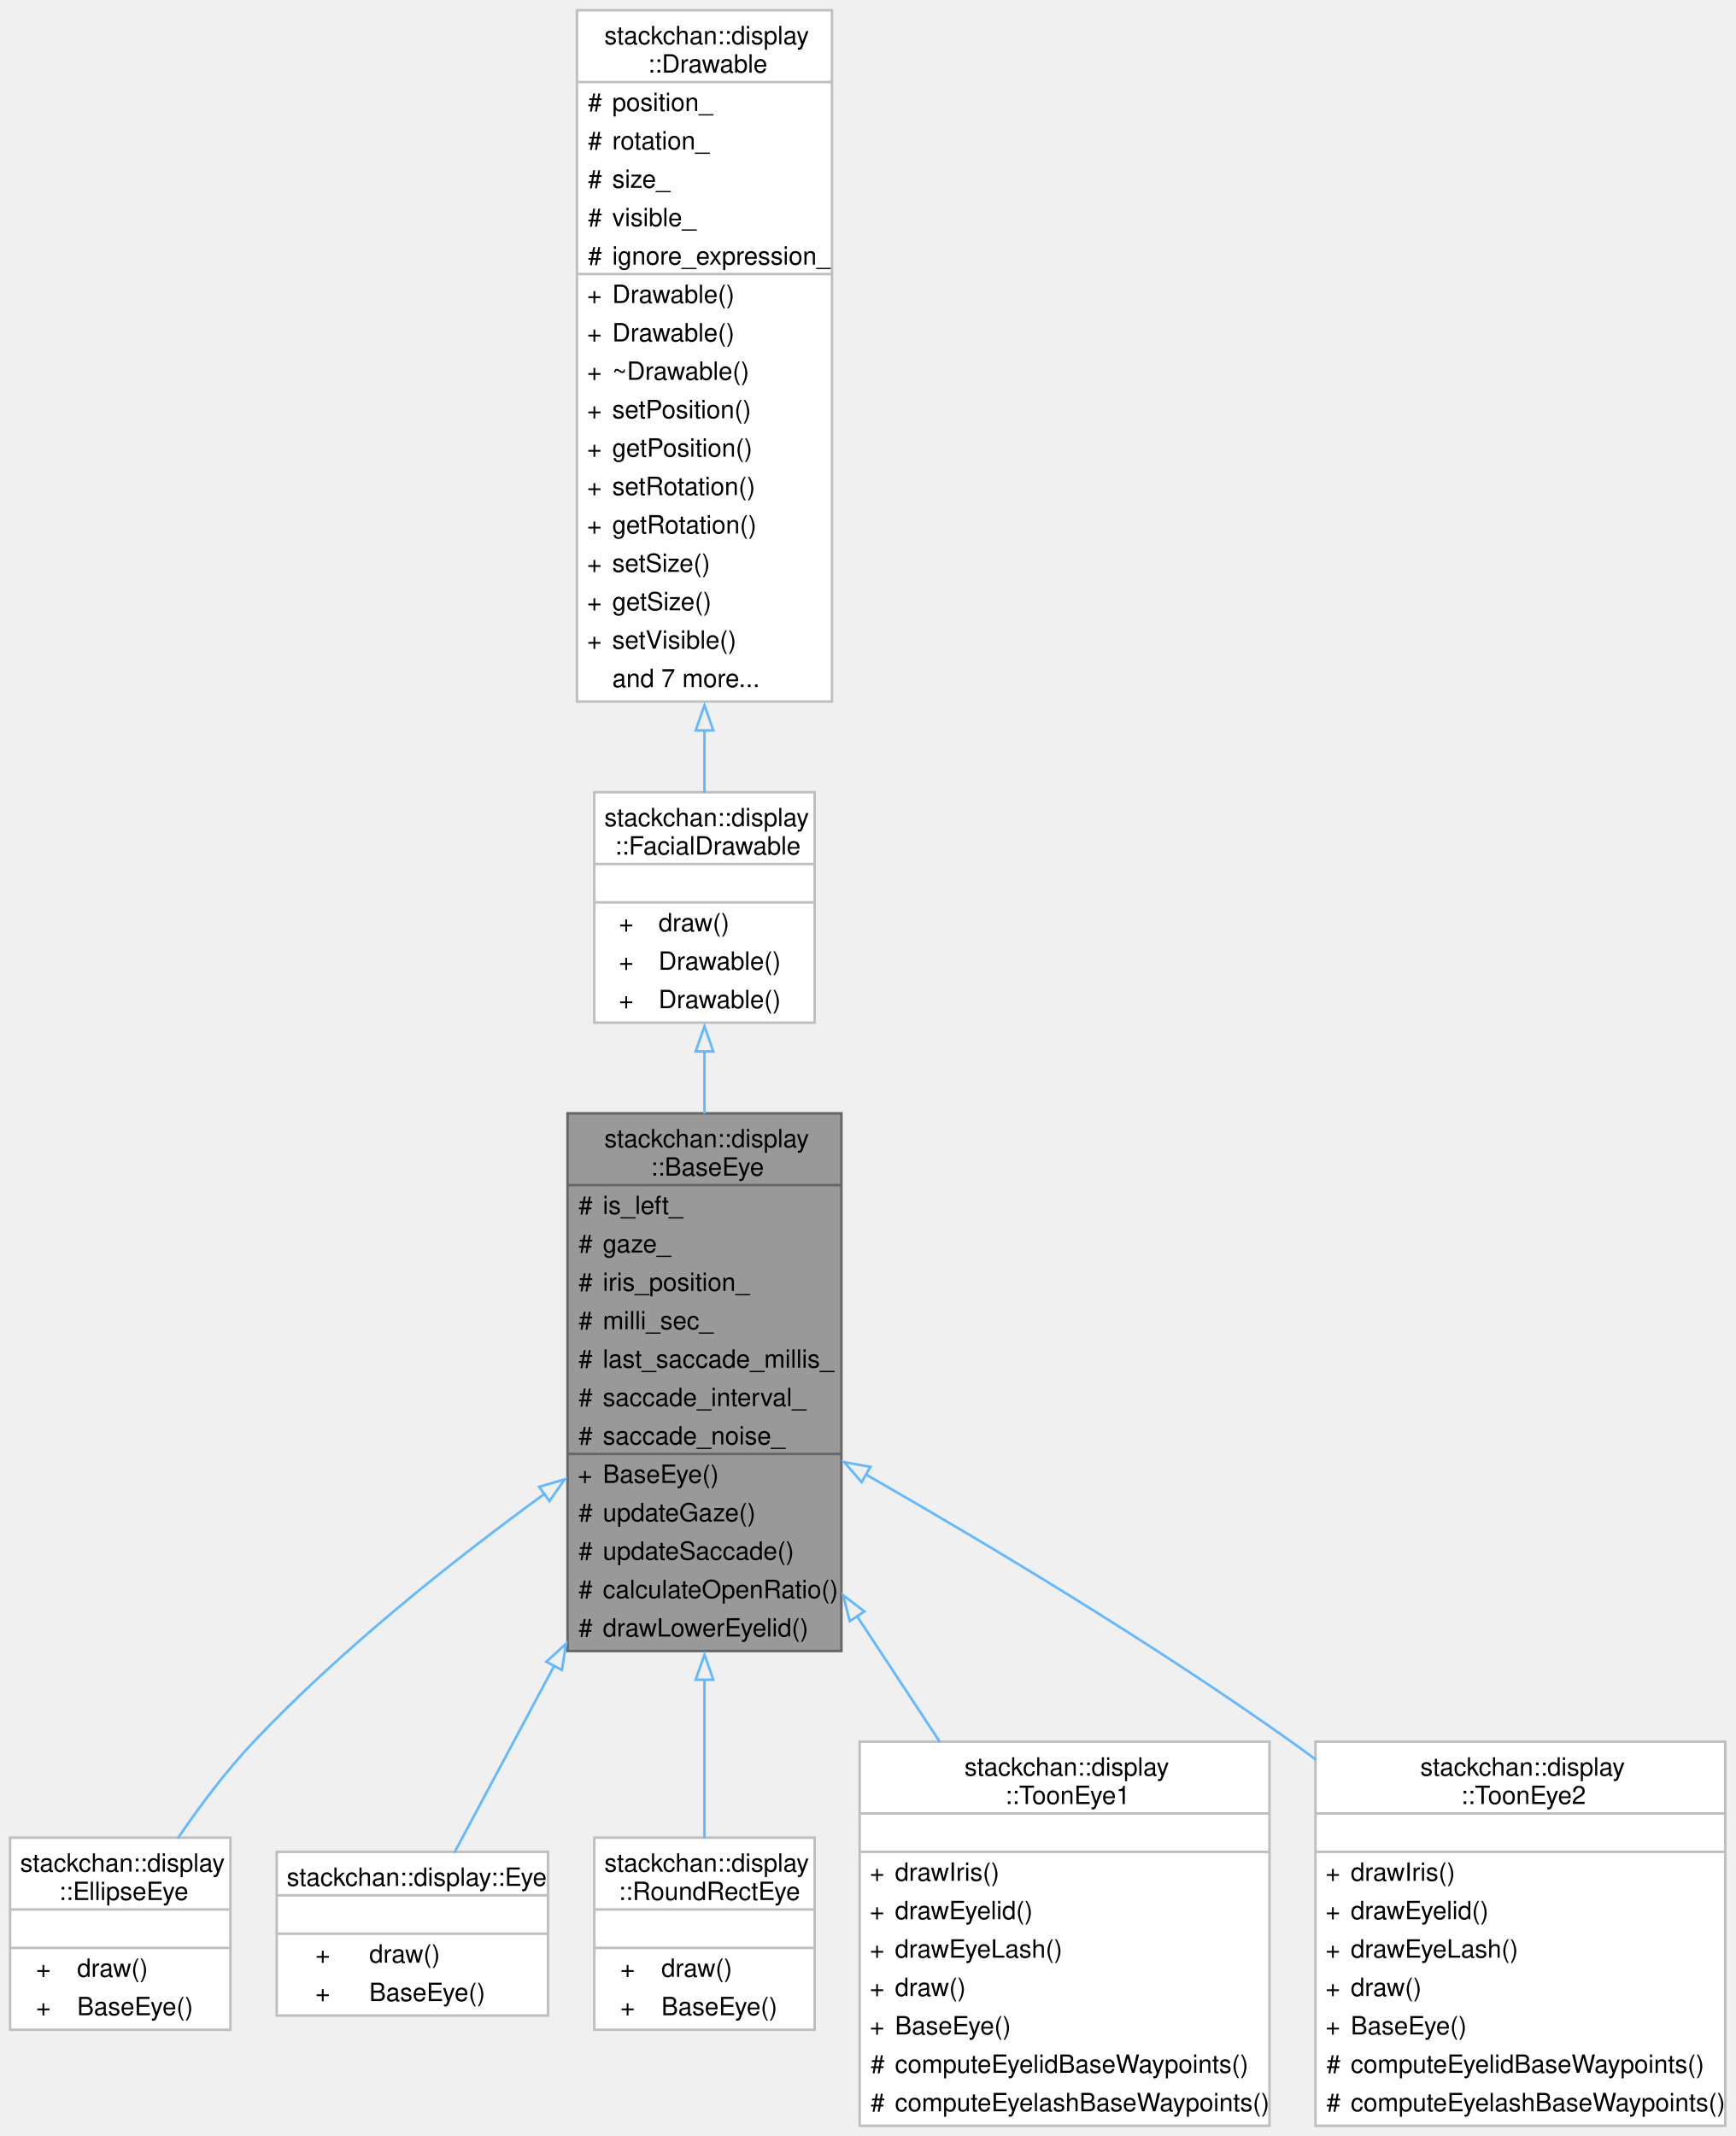
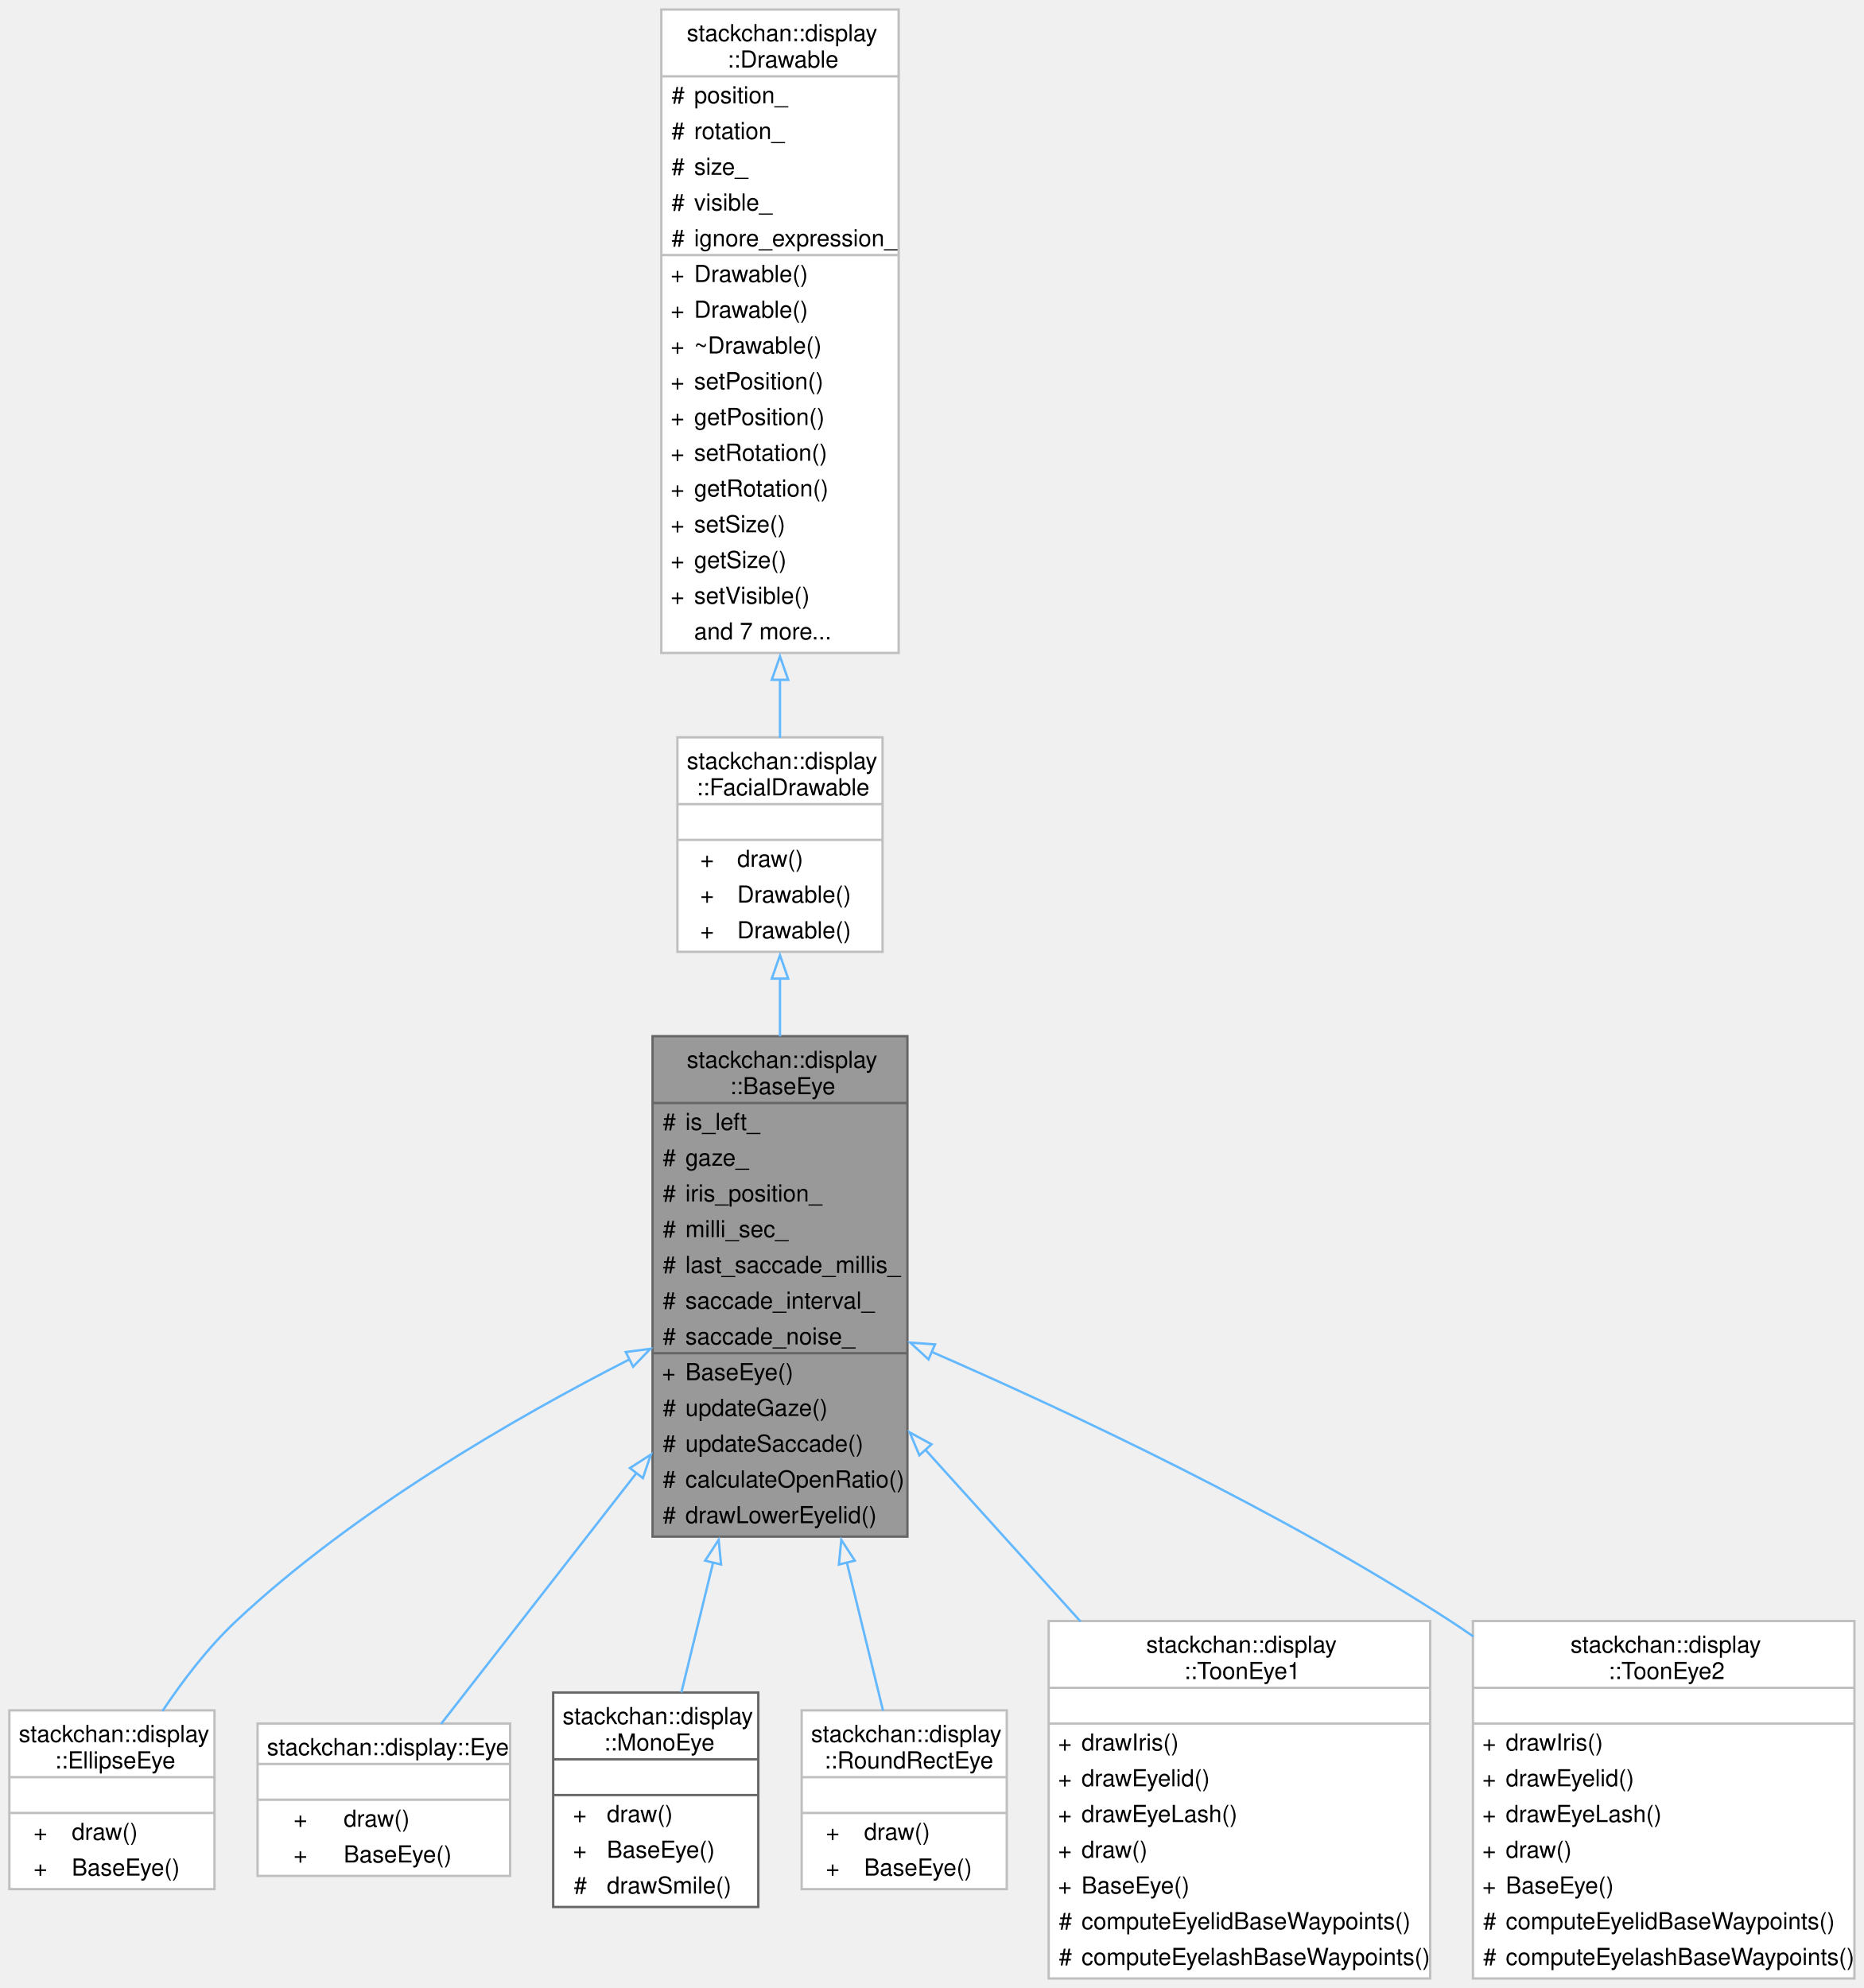
- <svg xmlns="http://www.w3.org/2000/svg" xmlns:xlink="http://www.w3.org/1999/xlink" width="689pt" height="848pt" viewBox="0.00 0.00 689.12 848.00">
+ <svg xmlns="http://www.w3.org/2000/svg" xmlns:xlink="http://www.w3.org/1999/xlink" width="795pt" height="848pt" viewBox="0.00 0.00 795.12 848.00">
  <g id="graph0" class="graph" transform="scale(1 1) rotate(0) translate(4 844)">
    <g id="Node000001" class="node">
      <g id="a_Node000001">
        <a xlink:title="Base class for Eye, draw nothing.">
-           <polygon fill="#999999" stroke="none" points="330.12,-402 221.38,-402 221.38,-188.5 330.12,-188.5 330.12,-402" />
-           <text text-anchor="start" x="236" y="-388.5" font-family="Helvetica,sans-Serif" font-size="10.00">stackchan::display</text>
-           <text text-anchor="start" x="254.38" y="-377.25" font-family="Helvetica,sans-Serif" font-size="10.00">::BaseEye</text>
-           <text text-anchor="start" x="225.75" y="-362" font-family="Helvetica,sans-Serif" font-size="10.00">#</text>
-           <text text-anchor="start" x="235.38" y="-362" font-family="Helvetica,sans-Serif" font-size="10.00">is_left_</text>
-           <text text-anchor="start" x="225.75" y="-346.75" font-family="Helvetica,sans-Serif" font-size="10.00">#</text>
-           <text text-anchor="start" x="235.38" y="-346.75" font-family="Helvetica,sans-Serif" font-size="10.00">gaze_</text>
-           <text text-anchor="start" x="225.75" y="-331.5" font-family="Helvetica,sans-Serif" font-size="10.00">#</text>
-           <text text-anchor="start" x="235.38" y="-331.5" font-family="Helvetica,sans-Serif" font-size="10.00">iris_position_</text>
-           <text text-anchor="start" x="225.75" y="-316.25" font-family="Helvetica,sans-Serif" font-size="10.00">#</text>
-           <text text-anchor="start" x="235.38" y="-316.25" font-family="Helvetica,sans-Serif" font-size="10.00">milli_sec_</text>
-           <text text-anchor="start" x="225.75" y="-301" font-family="Helvetica,sans-Serif" font-size="10.00">#</text>
-           <text text-anchor="start" x="235.38" y="-301" font-family="Helvetica,sans-Serif" font-size="10.00">last_saccade_millis_</text>
-           <text text-anchor="start" x="225.75" y="-285.75" font-family="Helvetica,sans-Serif" font-size="10.00">#</text>
-           <text text-anchor="start" x="235.38" y="-285.75" font-family="Helvetica,sans-Serif" font-size="10.00">saccade_interval_</text>
-           <text text-anchor="start" x="225.75" y="-270.5" font-family="Helvetica,sans-Serif" font-size="10.00">#</text>
-           <text text-anchor="start" x="235.38" y="-270.5" font-family="Helvetica,sans-Serif" font-size="10.00">saccade_noise_</text>
-           <text text-anchor="start" x="225.38" y="-255.25" font-family="Helvetica,sans-Serif" font-size="10.00">+</text>
-           <text text-anchor="start" x="235.38" y="-255.25" font-family="Helvetica,sans-Serif" font-size="10.00">BaseEye()</text>
-           <text text-anchor="start" x="225.75" y="-240" font-family="Helvetica,sans-Serif" font-size="10.00">#</text>
-           <text text-anchor="start" x="235.38" y="-240" font-family="Helvetica,sans-Serif" font-size="10.00">updateGaze()</text>
-           <text text-anchor="start" x="225.75" y="-224.75" font-family="Helvetica,sans-Serif" font-size="10.00">#</text>
-           <text text-anchor="start" x="235.38" y="-224.75" font-family="Helvetica,sans-Serif" font-size="10.00">updateSaccade()</text>
-           <text text-anchor="start" x="225.75" y="-209.5" font-family="Helvetica,sans-Serif" font-size="10.00">#</text>
-           <text text-anchor="start" x="235.38" y="-209.5" font-family="Helvetica,sans-Serif" font-size="10.00">calculateOpenRatio()</text>
-           <text text-anchor="start" x="225.75" y="-194.25" font-family="Helvetica,sans-Serif" font-size="10.00">#</text>
-           <text text-anchor="start" x="235.38" y="-194.25" font-family="Helvetica,sans-Serif" font-size="10.00">drawLowerEyelid()</text>
-           <polygon fill="#666666" stroke="#666666" points="221.38,-373.5 221.38,-373.5 330.12,-373.5 330.12,-373.5 221.38,-373.5" />
-           <polygon fill="#666666" stroke="#666666" points="221.38,-266.75 221.38,-266.75 233.38,-266.75 233.38,-266.75 221.38,-266.75" />
-           <polygon fill="#666666" stroke="#666666" points="233.38,-266.75 233.38,-266.75 330.12,-266.75 330.12,-266.75 233.38,-266.75" />
-           <polygon fill="none" stroke="#666666" points="221.38,-188.5 221.38,-402 330.12,-402 330.12,-188.5 221.38,-188.5" />
+           <polygon fill="#999999" stroke="none" points="383.12,-402 274.38,-402 274.38,-188.5 383.12,-188.5 383.12,-402" />
+           <text text-anchor="start" x="289" y="-388.5" font-family="Helvetica,sans-Serif" font-size="10.00">stackchan::display</text>
+           <text text-anchor="start" x="307.38" y="-377.25" font-family="Helvetica,sans-Serif" font-size="10.00">::BaseEye</text>
+           <text text-anchor="start" x="278.75" y="-362" font-family="Helvetica,sans-Serif" font-size="10.00">#</text>
+           <text text-anchor="start" x="288.38" y="-362" font-family="Helvetica,sans-Serif" font-size="10.00">is_left_</text>
+           <text text-anchor="start" x="278.75" y="-346.75" font-family="Helvetica,sans-Serif" font-size="10.00">#</text>
+           <text text-anchor="start" x="288.38" y="-346.75" font-family="Helvetica,sans-Serif" font-size="10.00">gaze_</text>
+           <text text-anchor="start" x="278.75" y="-331.5" font-family="Helvetica,sans-Serif" font-size="10.00">#</text>
+           <text text-anchor="start" x="288.38" y="-331.5" font-family="Helvetica,sans-Serif" font-size="10.00">iris_position_</text>
+           <text text-anchor="start" x="278.75" y="-316.25" font-family="Helvetica,sans-Serif" font-size="10.00">#</text>
+           <text text-anchor="start" x="288.38" y="-316.25" font-family="Helvetica,sans-Serif" font-size="10.00">milli_sec_</text>
+           <text text-anchor="start" x="278.75" y="-301" font-family="Helvetica,sans-Serif" font-size="10.00">#</text>
+           <text text-anchor="start" x="288.38" y="-301" font-family="Helvetica,sans-Serif" font-size="10.00">last_saccade_millis_</text>
+           <text text-anchor="start" x="278.75" y="-285.75" font-family="Helvetica,sans-Serif" font-size="10.00">#</text>
+           <text text-anchor="start" x="288.38" y="-285.75" font-family="Helvetica,sans-Serif" font-size="10.00">saccade_interval_</text>
+           <text text-anchor="start" x="278.75" y="-270.5" font-family="Helvetica,sans-Serif" font-size="10.00">#</text>
+           <text text-anchor="start" x="288.38" y="-270.5" font-family="Helvetica,sans-Serif" font-size="10.00">saccade_noise_</text>
+           <text text-anchor="start" x="278.38" y="-255.25" font-family="Helvetica,sans-Serif" font-size="10.00">+</text>
+           <text text-anchor="start" x="288.38" y="-255.25" font-family="Helvetica,sans-Serif" font-size="10.00">BaseEye()</text>
+           <text text-anchor="start" x="278.75" y="-240" font-family="Helvetica,sans-Serif" font-size="10.00">#</text>
+           <text text-anchor="start" x="288.38" y="-240" font-family="Helvetica,sans-Serif" font-size="10.00">updateGaze()</text>
+           <text text-anchor="start" x="278.75" y="-224.75" font-family="Helvetica,sans-Serif" font-size="10.00">#</text>
+           <text text-anchor="start" x="288.38" y="-224.75" font-family="Helvetica,sans-Serif" font-size="10.00">updateSaccade()</text>
+           <text text-anchor="start" x="278.75" y="-209.5" font-family="Helvetica,sans-Serif" font-size="10.00">#</text>
+           <text text-anchor="start" x="288.38" y="-209.5" font-family="Helvetica,sans-Serif" font-size="10.00">calculateOpenRatio()</text>
+           <text text-anchor="start" x="278.75" y="-194.25" font-family="Helvetica,sans-Serif" font-size="10.00">#</text>
+           <text text-anchor="start" x="288.38" y="-194.25" font-family="Helvetica,sans-Serif" font-size="10.00">drawLowerEyelid()</text>
+           <polygon fill="#666666" stroke="#666666" points="274.38,-373.5 274.38,-373.5 383.12,-373.5 383.12,-373.5 274.38,-373.5" />
+           <polygon fill="#666666" stroke="#666666" points="274.38,-266.75 274.38,-266.75 286.38,-266.75 286.38,-266.75 274.38,-266.75" />
+           <polygon fill="#666666" stroke="#666666" points="286.38,-266.75 286.38,-266.75 383.12,-266.75 383.12,-266.75 286.38,-266.75" />
+           <polygon fill="none" stroke="#666666" points="274.38,-188.5 274.38,-402 383.12,-402 383.12,-188.5 274.38,-188.5" />
        </a>
      </g>
    </g>
    <g id="Node000004" class="node">
      <g id="a_Node000004">
        <a xlink:href="classstackchan_1_1display_1_1_ellipse_eye.html" target="_top" xlink:title=" ">
          <polygon fill="white" stroke="none" points="87.5,-114.38 0,-114.38 0,-38.12 87.5,-38.12 87.5,-114.38" />
          <text text-anchor="start" x="4" y="-100.88" font-family="Helvetica,sans-Serif" font-size="10.00">stackchan::display</text>
          <text text-anchor="start" x="19.38" y="-89.62" font-family="Helvetica,sans-Serif" font-size="10.00">::EllipseEye</text>
          <text text-anchor="start" x="42.25" y="-74.38" font-family="Helvetica,sans-Serif" font-size="10.00"> </text>
          <text text-anchor="start" x="10.31" y="-59.12" font-family="Helvetica,sans-Serif" font-size="10.00">+</text>
          <text text-anchor="start" x="26.62" y="-59.12" font-family="Helvetica,sans-Serif" font-size="10.00">draw()</text>
          <text text-anchor="start" x="10.31" y="-43.88" font-family="Helvetica,sans-Serif" font-size="10.00">+</text>
          <text text-anchor="start" x="26.62" y="-43.88" font-family="Helvetica,sans-Serif" font-size="10.00">BaseEye()</text>
          <polygon fill="#bfbfbf" stroke="#bfbfbf" points="0,-85.88 0,-85.88 87.5,-85.88 87.5,-85.88 0,-85.88" />
          <polygon fill="#bfbfbf" stroke="#bfbfbf" points="0,-70.62 0,-70.62 87.5,-70.62 87.5,-70.62 0,-70.62" />
          <polygon fill="none" stroke="#bfbfbf" points="0,-38.12 0,-114.38 87.5,-114.38 87.5,-38.12 0,-38.12" />
        </a>
      </g>
    </g>
    <g id="edge3_Node000001_Node000004" class="edge">
      <g id="a_edge3_Node000001_Node000004">
        <a xlink:title=" ">
-           <path fill="none" stroke="#63b8ff" d="M212.51,-251.12C176.46,-224.89 131.65,-189.41 96.75,-152.5 85.77,-140.89 75.28,-126.87 66.58,-114.09" />
-           <polygon fill="none" stroke="#63b8ff" points="210.09,-253.69 220.25,-256.69 214.19,-248.01 210.09,-253.69" />
+           <path fill="none" stroke="#63b8ff" d="M264.55,-264.14C215.09,-238.9 146.92,-199.5 96.75,-152.5 84.86,-141.36 74.03,-127.15 65.3,-114.08" />
+           <polygon fill="none" stroke="#63b8ff" points="262.95,-267.25 273.45,-268.62 266.1,-261 262.95,-267.25" />
        </a>
      </g>
    </g>
    <g id="Node000005" class="node">
      <g id="a_Node000005">
        <a xlink:href="classstackchan_1_1display_1_1_eye.html" target="_top" xlink:title=" ">
          <polygon fill="white" stroke="none" points="213.62,-108.75 105.88,-108.75 105.88,-43.75 213.62,-43.75 213.62,-108.75" />
          <text text-anchor="start" x="109.88" y="-95.25" font-family="Helvetica,sans-Serif" font-size="10.00">stackchan::display::Eye</text>
          <text text-anchor="start" x="158.25" y="-80" font-family="Helvetica,sans-Serif" font-size="10.00"> </text>
          <text text-anchor="start" x="121.25" y="-64.75" font-family="Helvetica,sans-Serif" font-size="10.00">+</text>
          <text text-anchor="start" x="142.62" y="-64.75" font-family="Helvetica,sans-Serif" font-size="10.00">draw()</text>
          <text text-anchor="start" x="121.25" y="-49.5" font-family="Helvetica,sans-Serif" font-size="10.00">+</text>
          <text text-anchor="start" x="142.62" y="-49.5" font-family="Helvetica,sans-Serif" font-size="10.00">BaseEye()</text>
          <polygon fill="#bfbfbf" stroke="#bfbfbf" points="105.88,-91.5 105.88,-91.5 213.62,-91.5 213.62,-91.5 105.88,-91.5" />
          <polygon fill="#bfbfbf" stroke="#bfbfbf" points="105.88,-76.25 105.88,-76.25 213.62,-76.25 213.62,-76.25 105.88,-76.25" />
          <polygon fill="none" stroke="#bfbfbf" points="105.88,-43.75 105.88,-108.75 213.62,-108.75 213.62,-43.75 105.88,-43.75" />
        </a>
      </g>
    </g>
    <g id="edge4_Node000001_Node000005" class="edge">
      <g id="a_edge4_Node000001_Node000005">
        <a xlink:title=" ">
-           <path fill="none" stroke="#63b8ff" d="M216.1,-182.66C201.48,-155.31 187,-128.22 176.38,-108.35" />
-           <polygon fill="none" stroke="#63b8ff" points="212.97,-184.24 220.77,-191.4 219.14,-180.94 212.97,-184.24" />
+           <path fill="none" stroke="#63b8ff" d="M267.72,-215.88C238.83,-178.79 205.96,-136.59 184.16,-108.59" />
+           <polygon fill="none" stroke="#63b8ff" points="264.74,-217.76 273.65,-223.5 270.27,-213.46 264.74,-217.76" />
        </a>
      </g>
    </g>
    <g id="Node000006" class="node">
      <g id="a_Node000006">
-         <a xlink:href="classstackchan_1_1display_1_1_round_rect_eye.html" target="_top" xlink:title=" ">
-           <polygon fill="white" stroke="none" points="319.5,-114.38 232,-114.38 232,-38.12 319.5,-38.12 319.5,-114.38" />
-           <text text-anchor="start" x="236" y="-100.88" font-family="Helvetica,sans-Serif" font-size="10.00">stackchan::display</text>
-           <text text-anchor="start" x="241.62" y="-89.62" font-family="Helvetica,sans-Serif" font-size="10.00">::RoundRectEye</text>
-           <text text-anchor="start" x="274.25" y="-74.38" font-family="Helvetica,sans-Serif" font-size="10.00"> </text>
-           <text text-anchor="start" x="242.31" y="-59.12" font-family="Helvetica,sans-Serif" font-size="10.00">+</text>
-           <text text-anchor="start" x="258.62" y="-59.12" font-family="Helvetica,sans-Serif" font-size="10.00">draw()</text>
-           <text text-anchor="start" x="242.31" y="-43.88" font-family="Helvetica,sans-Serif" font-size="10.00">+</text>
-           <text text-anchor="start" x="258.62" y="-43.88" font-family="Helvetica,sans-Serif" font-size="10.00">BaseEye()</text>
-           <polygon fill="#bfbfbf" stroke="#bfbfbf" points="232,-85.88 232,-85.88 319.5,-85.88 319.5,-85.88 232,-85.88" />
-           <polygon fill="#bfbfbf" stroke="#bfbfbf" points="232,-70.62 232,-70.62 319.5,-70.62 319.5,-70.62 232,-70.62" />
-           <polygon fill="none" stroke="#bfbfbf" points="232,-38.12 232,-114.38 319.5,-114.38 319.5,-38.12 232,-38.12" />
+         <a xlink:href="classstackchan_1_1display_1_1_mono_eye.html" target="_top" xlink:title="A single round eye made of concentric rings (bullseye), for a face with one eye.">
+           <polygon fill="white" stroke="none" points="319.5,-122 232,-122 232,-30.5 319.5,-30.5 319.5,-122" />
+           <text text-anchor="start" x="236" y="-108.5" font-family="Helvetica,sans-Serif" font-size="10.00">stackchan::display</text>
+           <text text-anchor="start" x="253.62" y="-97.25" font-family="Helvetica,sans-Serif" font-size="10.00">::MonoEye</text>
+           <text text-anchor="start" x="274.25" y="-82" font-family="Helvetica,sans-Serif" font-size="10.00"> </text>
+           <text text-anchor="start" x="240.44" y="-66.75" font-family="Helvetica,sans-Serif" font-size="10.00">+</text>
+           <text text-anchor="start" x="254.88" y="-66.75" font-family="Helvetica,sans-Serif" font-size="10.00">draw()</text>
+           <text text-anchor="start" x="240.44" y="-51.5" font-family="Helvetica,sans-Serif" font-size="10.00">+</text>
+           <text text-anchor="start" x="254.88" y="-51.5" font-family="Helvetica,sans-Serif" font-size="10.00">BaseEye()</text>
+           <text text-anchor="start" x="240.81" y="-36.25" font-family="Helvetica,sans-Serif" font-size="10.00">#</text>
+           <text text-anchor="start" x="254.88" y="-36.25" font-family="Helvetica,sans-Serif" font-size="10.00">drawSmile()</text>
+           <polygon fill="#666666" stroke="#666666" points="232,-93.5 232,-93.5 319.5,-93.5 319.5,-93.5 232,-93.5" />
+           <polygon fill="#666666" stroke="#666666" points="232,-78.25 232,-78.25 319.5,-78.25 319.5,-78.25 232,-78.25" />
+           <polygon fill="none" stroke="#666666" points="232,-30.5 232,-122 319.5,-122 319.5,-30.5 232,-30.5" />
        </a>
      </g>
    </g>
    <g id="edge5_Node000001_Node000006" class="edge">
      <g id="a_edge5_Node000001_Node000006">
        <a xlink:title=" ">
-           <path fill="none" stroke="#63b8ff" d="M275.75,-177.34C275.75,-154.42 275.75,-132.01 275.75,-114.22" />
-           <polygon fill="none" stroke="#63b8ff" points="272.25,-177.1 275.75,-187.1 279.25,-177.1 272.25,-177.1" />
+           <path fill="none" stroke="#63b8ff" d="M300.26,-177.6C295.43,-157.82 290.68,-138.4 286.68,-121.99" />
+           <polygon fill="none" stroke="#63b8ff" points="296.82,-178.26 302.59,-187.14 303.62,-176.6 296.82,-178.26" />
        </a>
      </g>
    </g>
    <g id="Node000007" class="node">
      <g id="a_Node000007">
-         <a xlink:href="classstackchan_1_1display_1_1_toon_eye1.html" target="_top" xlink:title=" ">
-           <polygon fill="white" stroke="none" points="500.12,-152.5 337.38,-152.5 337.38,0 500.12,0 500.12,-152.5" />
-           <text text-anchor="start" x="379" y="-139" font-family="Helvetica,sans-Serif" font-size="10.00">stackchan::display</text>
-           <text text-anchor="start" x="395.12" y="-127.75" font-family="Helvetica,sans-Serif" font-size="10.00">::ToonEye1</text>
-           <text text-anchor="start" x="417.25" y="-112.5" font-family="Helvetica,sans-Serif" font-size="10.00"> </text>
-           <text text-anchor="start" x="341.38" y="-97.25" font-family="Helvetica,sans-Serif" font-size="10.00">+</text>
-           <text text-anchor="start" x="351.38" y="-97.25" font-family="Helvetica,sans-Serif" font-size="10.00">drawIris()</text>
-           <text text-anchor="start" x="341.38" y="-82" font-family="Helvetica,sans-Serif" font-size="10.00">+</text>
-           <text text-anchor="start" x="351.38" y="-82" font-family="Helvetica,sans-Serif" font-size="10.00">drawEyelid()</text>
-           <text text-anchor="start" x="341.38" y="-66.75" font-family="Helvetica,sans-Serif" font-size="10.00">+</text>
-           <text text-anchor="start" x="351.38" y="-66.75" font-family="Helvetica,sans-Serif" font-size="10.00">drawEyeLash()</text>
-           <text text-anchor="start" x="341.38" y="-51.5" font-family="Helvetica,sans-Serif" font-size="10.00">+</text>
-           <text text-anchor="start" x="351.38" y="-51.5" font-family="Helvetica,sans-Serif" font-size="10.00">draw()</text>
-           <text text-anchor="start" x="341.38" y="-36.25" font-family="Helvetica,sans-Serif" font-size="10.00">+</text>
-           <text text-anchor="start" x="351.38" y="-36.25" font-family="Helvetica,sans-Serif" font-size="10.00">BaseEye()</text>
-           <text text-anchor="start" x="341.75" y="-21" font-family="Helvetica,sans-Serif" font-size="10.00">#</text>
-           <text text-anchor="start" x="351.38" y="-21" font-family="Helvetica,sans-Serif" font-size="10.00">computeEyelidBaseWaypoints()</text>
-           <text text-anchor="start" x="341.75" y="-5.75" font-family="Helvetica,sans-Serif" font-size="10.00">#</text>
-           <text text-anchor="start" x="351.38" y="-5.75" font-family="Helvetica,sans-Serif" font-size="10.00">computeEyelashBaseWaypoints()</text>
-           <polygon fill="#bfbfbf" stroke="#bfbfbf" points="337.38,-124 337.38,-124 500.12,-124 500.12,-124 337.38,-124" />
-           <polygon fill="#bfbfbf" stroke="#bfbfbf" points="337.38,-108.75 337.38,-108.75 500.12,-108.75 500.12,-108.75 337.38,-108.75" />
-           <polygon fill="none" stroke="#bfbfbf" points="337.38,0 337.38,-152.5 500.12,-152.5 500.12,0 337.38,0" />
+         <a xlink:href="classstackchan_1_1display_1_1_round_rect_eye.html" target="_top" xlink:title=" ">
+           <polygon fill="white" stroke="none" points="425.5,-114.38 338,-114.38 338,-38.12 425.5,-38.12 425.5,-114.38" />
+           <text text-anchor="start" x="342" y="-100.88" font-family="Helvetica,sans-Serif" font-size="10.00">stackchan::display</text>
+           <text text-anchor="start" x="347.62" y="-89.62" font-family="Helvetica,sans-Serif" font-size="10.00">::RoundRectEye</text>
+           <text text-anchor="start" x="380.25" y="-74.38" font-family="Helvetica,sans-Serif" font-size="10.00"> </text>
+           <text text-anchor="start" x="348.31" y="-59.12" font-family="Helvetica,sans-Serif" font-size="10.00">+</text>
+           <text text-anchor="start" x="364.62" y="-59.12" font-family="Helvetica,sans-Serif" font-size="10.00">draw()</text>
+           <text text-anchor="start" x="348.31" y="-43.88" font-family="Helvetica,sans-Serif" font-size="10.00">+</text>
+           <text text-anchor="start" x="364.62" y="-43.88" font-family="Helvetica,sans-Serif" font-size="10.00">BaseEye()</text>
+           <polygon fill="#bfbfbf" stroke="#bfbfbf" points="338,-85.88 338,-85.88 425.5,-85.88 425.5,-85.88 338,-85.88" />
+           <polygon fill="#bfbfbf" stroke="#bfbfbf" points="338,-70.62 338,-70.62 425.5,-70.62 425.5,-70.62 338,-70.62" />
+           <polygon fill="none" stroke="#bfbfbf" points="338,-38.12 338,-114.38 425.5,-114.38 425.5,-38.12 338,-38.12" />
        </a>
      </g>
    </g>
    <g id="edge6_Node000001_Node000007" class="edge">
      <g id="a_edge6_Node000001_Node000007">
        <a xlink:title=" ">
-           <path fill="none" stroke="#63b8ff" d="M336.1,-202.66C347.14,-185.91 358.54,-168.61 369.22,-152.41" />
-           <polygon fill="none" stroke="#63b8ff" points="333.43,-200.36 330.85,-210.64 339.27,-204.21 333.43,-200.36" />
+           <path fill="none" stroke="#63b8ff" d="M357.23,-177.65C362.85,-154.62 368.36,-132.09 372.72,-114.22" />
+           <polygon fill="none" stroke="#63b8ff" points="353.88,-176.6 354.91,-187.14 360.68,-178.26 353.88,-176.6" />
        </a>
      </g>
    </g>
    <g id="Node000008" class="node">
      <g id="a_Node000008">
-         <a xlink:href="classstackchan_1_1display_1_1_toon_eye2.html" target="_top" xlink:title=" ">
-           <polygon fill="white" stroke="none" points="681.12,-152.5 518.38,-152.5 518.38,0 681.12,0 681.12,-152.5" />
-           <text text-anchor="start" x="560" y="-139" font-family="Helvetica,sans-Serif" font-size="10.00">stackchan::display</text>
-           <text text-anchor="start" x="576.12" y="-127.75" font-family="Helvetica,sans-Serif" font-size="10.00">::ToonEye2</text>
-           <text text-anchor="start" x="598.25" y="-112.5" font-family="Helvetica,sans-Serif" font-size="10.00"> </text>
-           <text text-anchor="start" x="522.38" y="-97.25" font-family="Helvetica,sans-Serif" font-size="10.00">+</text>
-           <text text-anchor="start" x="532.38" y="-97.25" font-family="Helvetica,sans-Serif" font-size="10.00">drawIris()</text>
-           <text text-anchor="start" x="522.38" y="-82" font-family="Helvetica,sans-Serif" font-size="10.00">+</text>
-           <text text-anchor="start" x="532.38" y="-82" font-family="Helvetica,sans-Serif" font-size="10.00">drawEyelid()</text>
-           <text text-anchor="start" x="522.38" y="-66.75" font-family="Helvetica,sans-Serif" font-size="10.00">+</text>
-           <text text-anchor="start" x="532.38" y="-66.75" font-family="Helvetica,sans-Serif" font-size="10.00">drawEyeLash()</text>
-           <text text-anchor="start" x="522.38" y="-51.5" font-family="Helvetica,sans-Serif" font-size="10.00">+</text>
-           <text text-anchor="start" x="532.38" y="-51.5" font-family="Helvetica,sans-Serif" font-size="10.00">draw()</text>
-           <text text-anchor="start" x="522.38" y="-36.25" font-family="Helvetica,sans-Serif" font-size="10.00">+</text>
-           <text text-anchor="start" x="532.38" y="-36.25" font-family="Helvetica,sans-Serif" font-size="10.00">BaseEye()</text>
-           <text text-anchor="start" x="522.75" y="-21" font-family="Helvetica,sans-Serif" font-size="10.00">#</text>
-           <text text-anchor="start" x="532.38" y="-21" font-family="Helvetica,sans-Serif" font-size="10.00">computeEyelidBaseWaypoints()</text>
-           <text text-anchor="start" x="522.75" y="-5.75" font-family="Helvetica,sans-Serif" font-size="10.00">#</text>
-           <text text-anchor="start" x="532.38" y="-5.75" font-family="Helvetica,sans-Serif" font-size="10.00">computeEyelashBaseWaypoints()</text>
-           <polygon fill="#bfbfbf" stroke="#bfbfbf" points="518.38,-124 518.38,-124 681.12,-124 681.12,-124 518.38,-124" />
-           <polygon fill="#bfbfbf" stroke="#bfbfbf" points="518.38,-108.75 518.38,-108.75 681.12,-108.75 681.12,-108.75 518.38,-108.75" />
-           <polygon fill="none" stroke="#bfbfbf" points="518.38,0 518.38,-152.5 681.12,-152.5 681.12,0 518.38,0" />
+         <a xlink:href="classstackchan_1_1display_1_1_toon_eye1.html" target="_top" xlink:title=" ">
+           <polygon fill="white" stroke="none" points="606.12,-152.5 443.38,-152.5 443.38,0 606.12,0 606.12,-152.5" />
+           <text text-anchor="start" x="485" y="-139" font-family="Helvetica,sans-Serif" font-size="10.00">stackchan::display</text>
+           <text text-anchor="start" x="501.12" y="-127.75" font-family="Helvetica,sans-Serif" font-size="10.00">::ToonEye1</text>
+           <text text-anchor="start" x="523.25" y="-112.5" font-family="Helvetica,sans-Serif" font-size="10.00"> </text>
+           <text text-anchor="start" x="447.38" y="-97.25" font-family="Helvetica,sans-Serif" font-size="10.00">+</text>
+           <text text-anchor="start" x="457.38" y="-97.25" font-family="Helvetica,sans-Serif" font-size="10.00">drawIris()</text>
+           <text text-anchor="start" x="447.38" y="-82" font-family="Helvetica,sans-Serif" font-size="10.00">+</text>
+           <text text-anchor="start" x="457.38" y="-82" font-family="Helvetica,sans-Serif" font-size="10.00">drawEyelid()</text>
+           <text text-anchor="start" x="447.38" y="-66.75" font-family="Helvetica,sans-Serif" font-size="10.00">+</text>
+           <text text-anchor="start" x="457.38" y="-66.75" font-family="Helvetica,sans-Serif" font-size="10.00">drawEyeLash()</text>
+           <text text-anchor="start" x="447.38" y="-51.5" font-family="Helvetica,sans-Serif" font-size="10.00">+</text>
+           <text text-anchor="start" x="457.38" y="-51.5" font-family="Helvetica,sans-Serif" font-size="10.00">draw()</text>
+           <text text-anchor="start" x="447.38" y="-36.25" font-family="Helvetica,sans-Serif" font-size="10.00">+</text>
+           <text text-anchor="start" x="457.38" y="-36.25" font-family="Helvetica,sans-Serif" font-size="10.00">BaseEye()</text>
+           <text text-anchor="start" x="447.75" y="-21" font-family="Helvetica,sans-Serif" font-size="10.00">#</text>
+           <text text-anchor="start" x="457.38" y="-21" font-family="Helvetica,sans-Serif" font-size="10.00">computeEyelidBaseWaypoints()</text>
+           <text text-anchor="start" x="447.75" y="-5.75" font-family="Helvetica,sans-Serif" font-size="10.00">#</text>
+           <text text-anchor="start" x="457.38" y="-5.75" font-family="Helvetica,sans-Serif" font-size="10.00">computeEyelashBaseWaypoints()</text>
+           <polygon fill="#bfbfbf" stroke="#bfbfbf" points="443.38,-124 443.38,-124 606.12,-124 606.12,-124 443.38,-124" />
+           <polygon fill="#bfbfbf" stroke="#bfbfbf" points="443.38,-108.75 443.38,-108.75 606.12,-108.75 606.12,-108.75 443.38,-108.75" />
+           <polygon fill="none" stroke="#bfbfbf" points="443.38,0 443.38,-152.5 606.12,-152.5 606.12,0 443.38,0" />
        </a>
      </g>
    </g>
    <g id="edge7_Node000001_Node000008" class="edge">
      <g id="a_edge7_Node000001_Node000008">
        <a xlink:title=" ">
-           <path fill="none" stroke="#63b8ff" d="M339.79,-258.64C387.5,-231.31 453.66,-191.73 508.75,-152.5 512.01,-150.18 515.29,-147.78 518.59,-145.32" />
-           <polygon fill="none" stroke="#63b8ff" points="338.16,-255.54 331.21,-263.53 341.63,-261.62 338.16,-255.54" />
+           <path fill="none" stroke="#63b8ff" d="M390.73,-225.63C411.82,-202.28 435.49,-176.07 457.01,-152.25" />
+           <polygon fill="none" stroke="#63b8ff" points="388.21,-223.2 384.1,-232.97 393.4,-227.89 388.21,-223.2" />
+         </a>
+       </g>
+     </g>
+     <g id="Node000009" class="node">
+       <g id="a_Node000009">
+         <a xlink:href="classstackchan_1_1display_1_1_toon_eye2.html" target="_top" xlink:title=" ">
+           <polygon fill="white" stroke="none" points="787.12,-152.5 624.38,-152.5 624.38,0 787.12,0 787.12,-152.5" />
+           <text text-anchor="start" x="666" y="-139" font-family="Helvetica,sans-Serif" font-size="10.00">stackchan::display</text>
+           <text text-anchor="start" x="682.12" y="-127.75" font-family="Helvetica,sans-Serif" font-size="10.00">::ToonEye2</text>
+           <text text-anchor="start" x="704.25" y="-112.5" font-family="Helvetica,sans-Serif" font-size="10.00"> </text>
+           <text text-anchor="start" x="628.38" y="-97.25" font-family="Helvetica,sans-Serif" font-size="10.00">+</text>
+           <text text-anchor="start" x="638.38" y="-97.25" font-family="Helvetica,sans-Serif" font-size="10.00">drawIris()</text>
+           <text text-anchor="start" x="628.38" y="-82" font-family="Helvetica,sans-Serif" font-size="10.00">+</text>
+           <text text-anchor="start" x="638.38" y="-82" font-family="Helvetica,sans-Serif" font-size="10.00">drawEyelid()</text>
+           <text text-anchor="start" x="628.38" y="-66.75" font-family="Helvetica,sans-Serif" font-size="10.00">+</text>
+           <text text-anchor="start" x="638.38" y="-66.75" font-family="Helvetica,sans-Serif" font-size="10.00">drawEyeLash()</text>
+           <text text-anchor="start" x="628.38" y="-51.5" font-family="Helvetica,sans-Serif" font-size="10.00">+</text>
+           <text text-anchor="start" x="638.38" y="-51.5" font-family="Helvetica,sans-Serif" font-size="10.00">draw()</text>
+           <text text-anchor="start" x="628.38" y="-36.25" font-family="Helvetica,sans-Serif" font-size="10.00">+</text>
+           <text text-anchor="start" x="638.38" y="-36.25" font-family="Helvetica,sans-Serif" font-size="10.00">BaseEye()</text>
+           <text text-anchor="start" x="628.75" y="-21" font-family="Helvetica,sans-Serif" font-size="10.00">#</text>
+           <text text-anchor="start" x="638.38" y="-21" font-family="Helvetica,sans-Serif" font-size="10.00">computeEyelidBaseWaypoints()</text>
+           <text text-anchor="start" x="628.75" y="-5.75" font-family="Helvetica,sans-Serif" font-size="10.00">#</text>
+           <text text-anchor="start" x="638.38" y="-5.75" font-family="Helvetica,sans-Serif" font-size="10.00">computeEyelashBaseWaypoints()</text>
+           <polygon fill="#bfbfbf" stroke="#bfbfbf" points="624.38,-124 624.38,-124 787.12,-124 787.12,-124 624.38,-124" />
+           <polygon fill="#bfbfbf" stroke="#bfbfbf" points="624.38,-108.75 624.38,-108.75 787.12,-108.75 787.12,-108.75 624.38,-108.75" />
+           <polygon fill="none" stroke="#bfbfbf" points="624.38,0 624.38,-152.5 787.12,-152.5 787.12,0 624.38,0" />
+         </a>
+       </g>
+     </g>
+     <g id="edge8_Node000001_Node000009" class="edge">
+       <g id="a_edge8_Node000001_Node000009">
+         <a xlink:title=" ">
+           <path fill="none" stroke="#63b8ff" d="M393.32,-267.39C452.84,-241.45 542.61,-199.31 614.75,-152.5 618.02,-150.38 621.3,-148.16 624.58,-145.87" />
+           <polygon fill="none" stroke="#63b8ff" points="392.11,-264.1 384.32,-271.28 394.89,-270.52 392.11,-264.1" />
        </a>
      </g>
    </g>
    <g id="Node000002" class="node">
      <g id="a_Node000002">
        <a xlink:href="classstackchan_1_1display_1_1_facial_drawable.html" target="_top" xlink:title=" ">
-           <polygon fill="white" stroke="none" points="319.5,-529.5 232,-529.5 232,-438 319.5,-438 319.5,-529.5" />
-           <text text-anchor="start" x="236" y="-516" font-family="Helvetica,sans-Serif" font-size="10.00">stackchan::display</text>
-           <text text-anchor="start" x="240.12" y="-504.75" font-family="Helvetica,sans-Serif" font-size="10.00">::FacialDrawable</text>
-           <text text-anchor="start" x="274.25" y="-489.5" font-family="Helvetica,sans-Serif" font-size="10.00"> </text>
-           <text text-anchor="start" x="241.75" y="-474.25" font-family="Helvetica,sans-Serif" font-size="10.00">+</text>
-           <text text-anchor="start" x="257.5" y="-474.25" font-family="Helvetica,sans-Serif" font-size="10.00">draw()</text>
-           <text text-anchor="start" x="241.75" y="-459" font-family="Helvetica,sans-Serif" font-size="10.00">+</text>
-           <text text-anchor="start" x="257.5" y="-459" font-family="Helvetica,sans-Serif" font-size="10.00">Drawable()</text>
-           <text text-anchor="start" x="241.75" y="-443.75" font-family="Helvetica,sans-Serif" font-size="10.00">+</text>
-           <text text-anchor="start" x="257.5" y="-443.75" font-family="Helvetica,sans-Serif" font-size="10.00">Drawable()</text>
-           <polygon fill="#bfbfbf" stroke="#bfbfbf" points="232,-501 232,-501 319.5,-501 319.5,-501 232,-501" />
-           <polygon fill="#bfbfbf" stroke="#bfbfbf" points="232,-485.75 232,-485.75 319.5,-485.75 319.5,-485.75 232,-485.75" />
-           <polygon fill="none" stroke="#bfbfbf" points="232,-438 232,-529.5 319.5,-529.5 319.5,-438 232,-438" />
+           <polygon fill="white" stroke="none" points="372.5,-529.5 285,-529.5 285,-438 372.5,-438 372.5,-529.5" />
+           <text text-anchor="start" x="289" y="-516" font-family="Helvetica,sans-Serif" font-size="10.00">stackchan::display</text>
+           <text text-anchor="start" x="293.12" y="-504.75" font-family="Helvetica,sans-Serif" font-size="10.00">::FacialDrawable</text>
+           <text text-anchor="start" x="327.25" y="-489.5" font-family="Helvetica,sans-Serif" font-size="10.00"> </text>
+           <text text-anchor="start" x="294.75" y="-474.25" font-family="Helvetica,sans-Serif" font-size="10.00">+</text>
+           <text text-anchor="start" x="310.5" y="-474.25" font-family="Helvetica,sans-Serif" font-size="10.00">draw()</text>
+           <text text-anchor="start" x="294.75" y="-459" font-family="Helvetica,sans-Serif" font-size="10.00">+</text>
+           <text text-anchor="start" x="310.5" y="-459" font-family="Helvetica,sans-Serif" font-size="10.00">Drawable()</text>
+           <text text-anchor="start" x="294.75" y="-443.75" font-family="Helvetica,sans-Serif" font-size="10.00">+</text>
+           <text text-anchor="start" x="310.5" y="-443.75" font-family="Helvetica,sans-Serif" font-size="10.00">Drawable()</text>
+           <polygon fill="#bfbfbf" stroke="#bfbfbf" points="285,-501 285,-501 372.5,-501 372.5,-501 285,-501" />
+           <polygon fill="#bfbfbf" stroke="#bfbfbf" points="285,-485.75 285,-485.75 372.5,-485.75 372.5,-485.75 285,-485.75" />
+           <polygon fill="none" stroke="#bfbfbf" points="285,-438 285,-529.5 372.5,-529.5 372.5,-438 285,-438" />
        </a>
      </g>
    </g>
    <g id="edge1_Node000001_Node000002" class="edge">
      <g id="a_edge1_Node000001_Node000002">
        <a xlink:title=" ">
-           <path fill="none" stroke="#63b8ff" d="M275.75,-426.77C275.75,-418.83 275.75,-410.44 275.75,-401.92" />
-           <polygon fill="none" stroke="#63b8ff" points="272.25,-426.57 275.75,-436.57 279.25,-426.57 272.25,-426.57" />
+           <path fill="none" stroke="#63b8ff" d="M328.75,-426.77C328.75,-418.83 328.75,-410.44 328.75,-401.92" />
+           <polygon fill="none" stroke="#63b8ff" points="325.25,-426.57 328.75,-436.57 332.25,-426.57 325.25,-426.57" />
        </a>
      </g>
    </g>
    <g id="Node000003" class="node">
      <g id="a_Node000003">
        <a xlink:href="classstackchan_1_1display_1_1_drawable.html" target="_top" xlink:title=" ">
-           <polygon fill="white" stroke="none" points="326.38,-840 225.12,-840 225.12,-565.5 326.38,-565.5 326.38,-840" />
-           <text text-anchor="start" x="236" y="-826.5" font-family="Helvetica,sans-Serif" font-size="10.00">stackchan::display</text>
-           <text text-anchor="start" x="253.25" y="-815.25" font-family="Helvetica,sans-Serif" font-size="10.00">::Drawable</text>
-           <text text-anchor="start" x="229.5" y="-800" font-family="Helvetica,sans-Serif" font-size="10.00">#</text>
-           <text text-anchor="start" x="239.12" y="-800" font-family="Helvetica,sans-Serif" font-size="10.00">position_</text>
-           <text text-anchor="start" x="229.5" y="-784.75" font-family="Helvetica,sans-Serif" font-size="10.00">#</text>
-           <text text-anchor="start" x="239.12" y="-784.75" font-family="Helvetica,sans-Serif" font-size="10.00">rotation_</text>
-           <text text-anchor="start" x="229.5" y="-769.5" font-family="Helvetica,sans-Serif" font-size="10.00">#</text>
-           <text text-anchor="start" x="239.12" y="-769.5" font-family="Helvetica,sans-Serif" font-size="10.00">size_</text>
-           <text text-anchor="start" x="229.5" y="-754.25" font-family="Helvetica,sans-Serif" font-size="10.00">#</text>
-           <text text-anchor="start" x="239.12" y="-754.25" font-family="Helvetica,sans-Serif" font-size="10.00">visible_</text>
-           <text text-anchor="start" x="229.5" y="-739" font-family="Helvetica,sans-Serif" font-size="10.00">#</text>
-           <text text-anchor="start" x="239.12" y="-739" font-family="Helvetica,sans-Serif" font-size="10.00">ignore_expression_</text>
-           <text text-anchor="start" x="229.12" y="-723.75" font-family="Helvetica,sans-Serif" font-size="10.00">+</text>
-           <text text-anchor="start" x="239.12" y="-723.75" font-family="Helvetica,sans-Serif" font-size="10.00">Drawable()</text>
-           <text text-anchor="start" x="229.12" y="-708.5" font-family="Helvetica,sans-Serif" font-size="10.00">+</text>
-           <text text-anchor="start" x="239.12" y="-708.5" font-family="Helvetica,sans-Serif" font-size="10.00">Drawable()</text>
-           <text text-anchor="start" x="229.12" y="-693.25" font-family="Helvetica,sans-Serif" font-size="10.00">+</text>
-           <text text-anchor="start" x="239.12" y="-693.25" font-family="Helvetica,sans-Serif" font-size="10.00">~Drawable()</text>
-           <text text-anchor="start" x="229.12" y="-678" font-family="Helvetica,sans-Serif" font-size="10.00">+</text>
-           <text text-anchor="start" x="239.12" y="-678" font-family="Helvetica,sans-Serif" font-size="10.00">setPosition()</text>
-           <text text-anchor="start" x="229.12" y="-662.75" font-family="Helvetica,sans-Serif" font-size="10.00">+</text>
-           <text text-anchor="start" x="239.12" y="-662.75" font-family="Helvetica,sans-Serif" font-size="10.00">getPosition()</text>
-           <text text-anchor="start" x="229.12" y="-647.5" font-family="Helvetica,sans-Serif" font-size="10.00">+</text>
-           <text text-anchor="start" x="239.12" y="-647.5" font-family="Helvetica,sans-Serif" font-size="10.00">setRotation()</text>
-           <text text-anchor="start" x="229.12" y="-632.25" font-family="Helvetica,sans-Serif" font-size="10.00">+</text>
-           <text text-anchor="start" x="239.12" y="-632.25" font-family="Helvetica,sans-Serif" font-size="10.00">getRotation()</text>
-           <text text-anchor="start" x="229.12" y="-617" font-family="Helvetica,sans-Serif" font-size="10.00">+</text>
-           <text text-anchor="start" x="239.12" y="-617" font-family="Helvetica,sans-Serif" font-size="10.00">setSize()</text>
-           <text text-anchor="start" x="229.12" y="-601.75" font-family="Helvetica,sans-Serif" font-size="10.00">+</text>
-           <text text-anchor="start" x="239.12" y="-601.75" font-family="Helvetica,sans-Serif" font-size="10.00">getSize()</text>
-           <text text-anchor="start" x="229.12" y="-586.5" font-family="Helvetica,sans-Serif" font-size="10.00">+</text>
-           <text text-anchor="start" x="239.12" y="-586.5" font-family="Helvetica,sans-Serif" font-size="10.00">setVisible()</text>
-           <text text-anchor="start" x="239.12" y="-571.25" font-family="Helvetica,sans-Serif" font-size="10.00">and 7 more...</text>
-           <polygon fill="#bfbfbf" stroke="#bfbfbf" points="225.12,-811.5 225.12,-811.5 326.38,-811.5 326.38,-811.5 225.12,-811.5" />
-           <polygon fill="#bfbfbf" stroke="#bfbfbf" points="225.12,-735.25 225.12,-735.25 237.12,-735.25 237.12,-735.25 225.12,-735.25" />
-           <polygon fill="#bfbfbf" stroke="#bfbfbf" points="237.12,-735.25 237.12,-735.25 326.38,-735.25 326.38,-735.25 237.12,-735.25" />
-           <polygon fill="none" stroke="#bfbfbf" points="225.12,-565.5 225.12,-840 326.38,-840 326.38,-565.5 225.12,-565.5" />
+           <polygon fill="white" stroke="none" points="379.38,-840 278.12,-840 278.12,-565.5 379.38,-565.5 379.38,-840" />
+           <text text-anchor="start" x="289" y="-826.5" font-family="Helvetica,sans-Serif" font-size="10.00">stackchan::display</text>
+           <text text-anchor="start" x="306.25" y="-815.25" font-family="Helvetica,sans-Serif" font-size="10.00">::Drawable</text>
+           <text text-anchor="start" x="282.5" y="-800" font-family="Helvetica,sans-Serif" font-size="10.00">#</text>
+           <text text-anchor="start" x="292.12" y="-800" font-family="Helvetica,sans-Serif" font-size="10.00">position_</text>
+           <text text-anchor="start" x="282.5" y="-784.75" font-family="Helvetica,sans-Serif" font-size="10.00">#</text>
+           <text text-anchor="start" x="292.12" y="-784.75" font-family="Helvetica,sans-Serif" font-size="10.00">rotation_</text>
+           <text text-anchor="start" x="282.5" y="-769.5" font-family="Helvetica,sans-Serif" font-size="10.00">#</text>
+           <text text-anchor="start" x="292.12" y="-769.5" font-family="Helvetica,sans-Serif" font-size="10.00">size_</text>
+           <text text-anchor="start" x="282.5" y="-754.25" font-family="Helvetica,sans-Serif" font-size="10.00">#</text>
+           <text text-anchor="start" x="292.12" y="-754.25" font-family="Helvetica,sans-Serif" font-size="10.00">visible_</text>
+           <text text-anchor="start" x="282.5" y="-739" font-family="Helvetica,sans-Serif" font-size="10.00">#</text>
+           <text text-anchor="start" x="292.12" y="-739" font-family="Helvetica,sans-Serif" font-size="10.00">ignore_expression_</text>
+           <text text-anchor="start" x="282.12" y="-723.75" font-family="Helvetica,sans-Serif" font-size="10.00">+</text>
+           <text text-anchor="start" x="292.12" y="-723.75" font-family="Helvetica,sans-Serif" font-size="10.00">Drawable()</text>
+           <text text-anchor="start" x="282.12" y="-708.5" font-family="Helvetica,sans-Serif" font-size="10.00">+</text>
+           <text text-anchor="start" x="292.12" y="-708.5" font-family="Helvetica,sans-Serif" font-size="10.00">Drawable()</text>
+           <text text-anchor="start" x="282.12" y="-693.25" font-family="Helvetica,sans-Serif" font-size="10.00">+</text>
+           <text text-anchor="start" x="292.12" y="-693.25" font-family="Helvetica,sans-Serif" font-size="10.00">~Drawable()</text>
+           <text text-anchor="start" x="282.12" y="-678" font-family="Helvetica,sans-Serif" font-size="10.00">+</text>
+           <text text-anchor="start" x="292.12" y="-678" font-family="Helvetica,sans-Serif" font-size="10.00">setPosition()</text>
+           <text text-anchor="start" x="282.12" y="-662.75" font-family="Helvetica,sans-Serif" font-size="10.00">+</text>
+           <text text-anchor="start" x="292.12" y="-662.75" font-family="Helvetica,sans-Serif" font-size="10.00">getPosition()</text>
+           <text text-anchor="start" x="282.12" y="-647.5" font-family="Helvetica,sans-Serif" font-size="10.00">+</text>
+           <text text-anchor="start" x="292.12" y="-647.5" font-family="Helvetica,sans-Serif" font-size="10.00">setRotation()</text>
+           <text text-anchor="start" x="282.12" y="-632.25" font-family="Helvetica,sans-Serif" font-size="10.00">+</text>
+           <text text-anchor="start" x="292.12" y="-632.25" font-family="Helvetica,sans-Serif" font-size="10.00">getRotation()</text>
+           <text text-anchor="start" x="282.12" y="-617" font-family="Helvetica,sans-Serif" font-size="10.00">+</text>
+           <text text-anchor="start" x="292.12" y="-617" font-family="Helvetica,sans-Serif" font-size="10.00">setSize()</text>
+           <text text-anchor="start" x="282.12" y="-601.75" font-family="Helvetica,sans-Serif" font-size="10.00">+</text>
+           <text text-anchor="start" x="292.12" y="-601.75" font-family="Helvetica,sans-Serif" font-size="10.00">getSize()</text>
+           <text text-anchor="start" x="282.12" y="-586.5" font-family="Helvetica,sans-Serif" font-size="10.00">+</text>
+           <text text-anchor="start" x="292.12" y="-586.5" font-family="Helvetica,sans-Serif" font-size="10.00">setVisible()</text>
+           <text text-anchor="start" x="292.12" y="-571.25" font-family="Helvetica,sans-Serif" font-size="10.00">and 7 more...</text>
+           <polygon fill="#bfbfbf" stroke="#bfbfbf" points="278.12,-811.5 278.12,-811.5 379.38,-811.5 379.38,-811.5 278.12,-811.5" />
+           <polygon fill="#bfbfbf" stroke="#bfbfbf" points="278.12,-735.25 278.12,-735.25 290.12,-735.25 290.12,-735.25 278.12,-735.25" />
+           <polygon fill="#bfbfbf" stroke="#bfbfbf" points="290.12,-735.25 290.12,-735.25 379.38,-735.25 379.38,-735.25 290.12,-735.25" />
+           <polygon fill="none" stroke="#bfbfbf" points="278.12,-565.5 278.12,-840 379.38,-840 379.38,-565.5 278.12,-565.5" />
        </a>
      </g>
    </g>
    <g id="edge2_Node000002_Node000003" class="edge">
      <g id="a_edge2_Node000002_Node000003">
        <a xlink:title=" ">
-           <path fill="none" stroke="#63b8ff" d="M275.75,-554.2C275.75,-545.38 275.75,-536.96 275.75,-529.22" />
-           <polygon fill="none" stroke="#63b8ff" points="272.25,-554.04 275.75,-564.04 279.25,-554.04 272.25,-554.04" />
+           <path fill="none" stroke="#63b8ff" d="M328.75,-554.2C328.75,-545.38 328.75,-536.96 328.75,-529.22" />
+           <polygon fill="none" stroke="#63b8ff" points="325.25,-554.04 328.75,-564.04 332.25,-554.04 325.25,-554.04" />
        </a>
      </g>
    </g>
  </g>
</svg>
